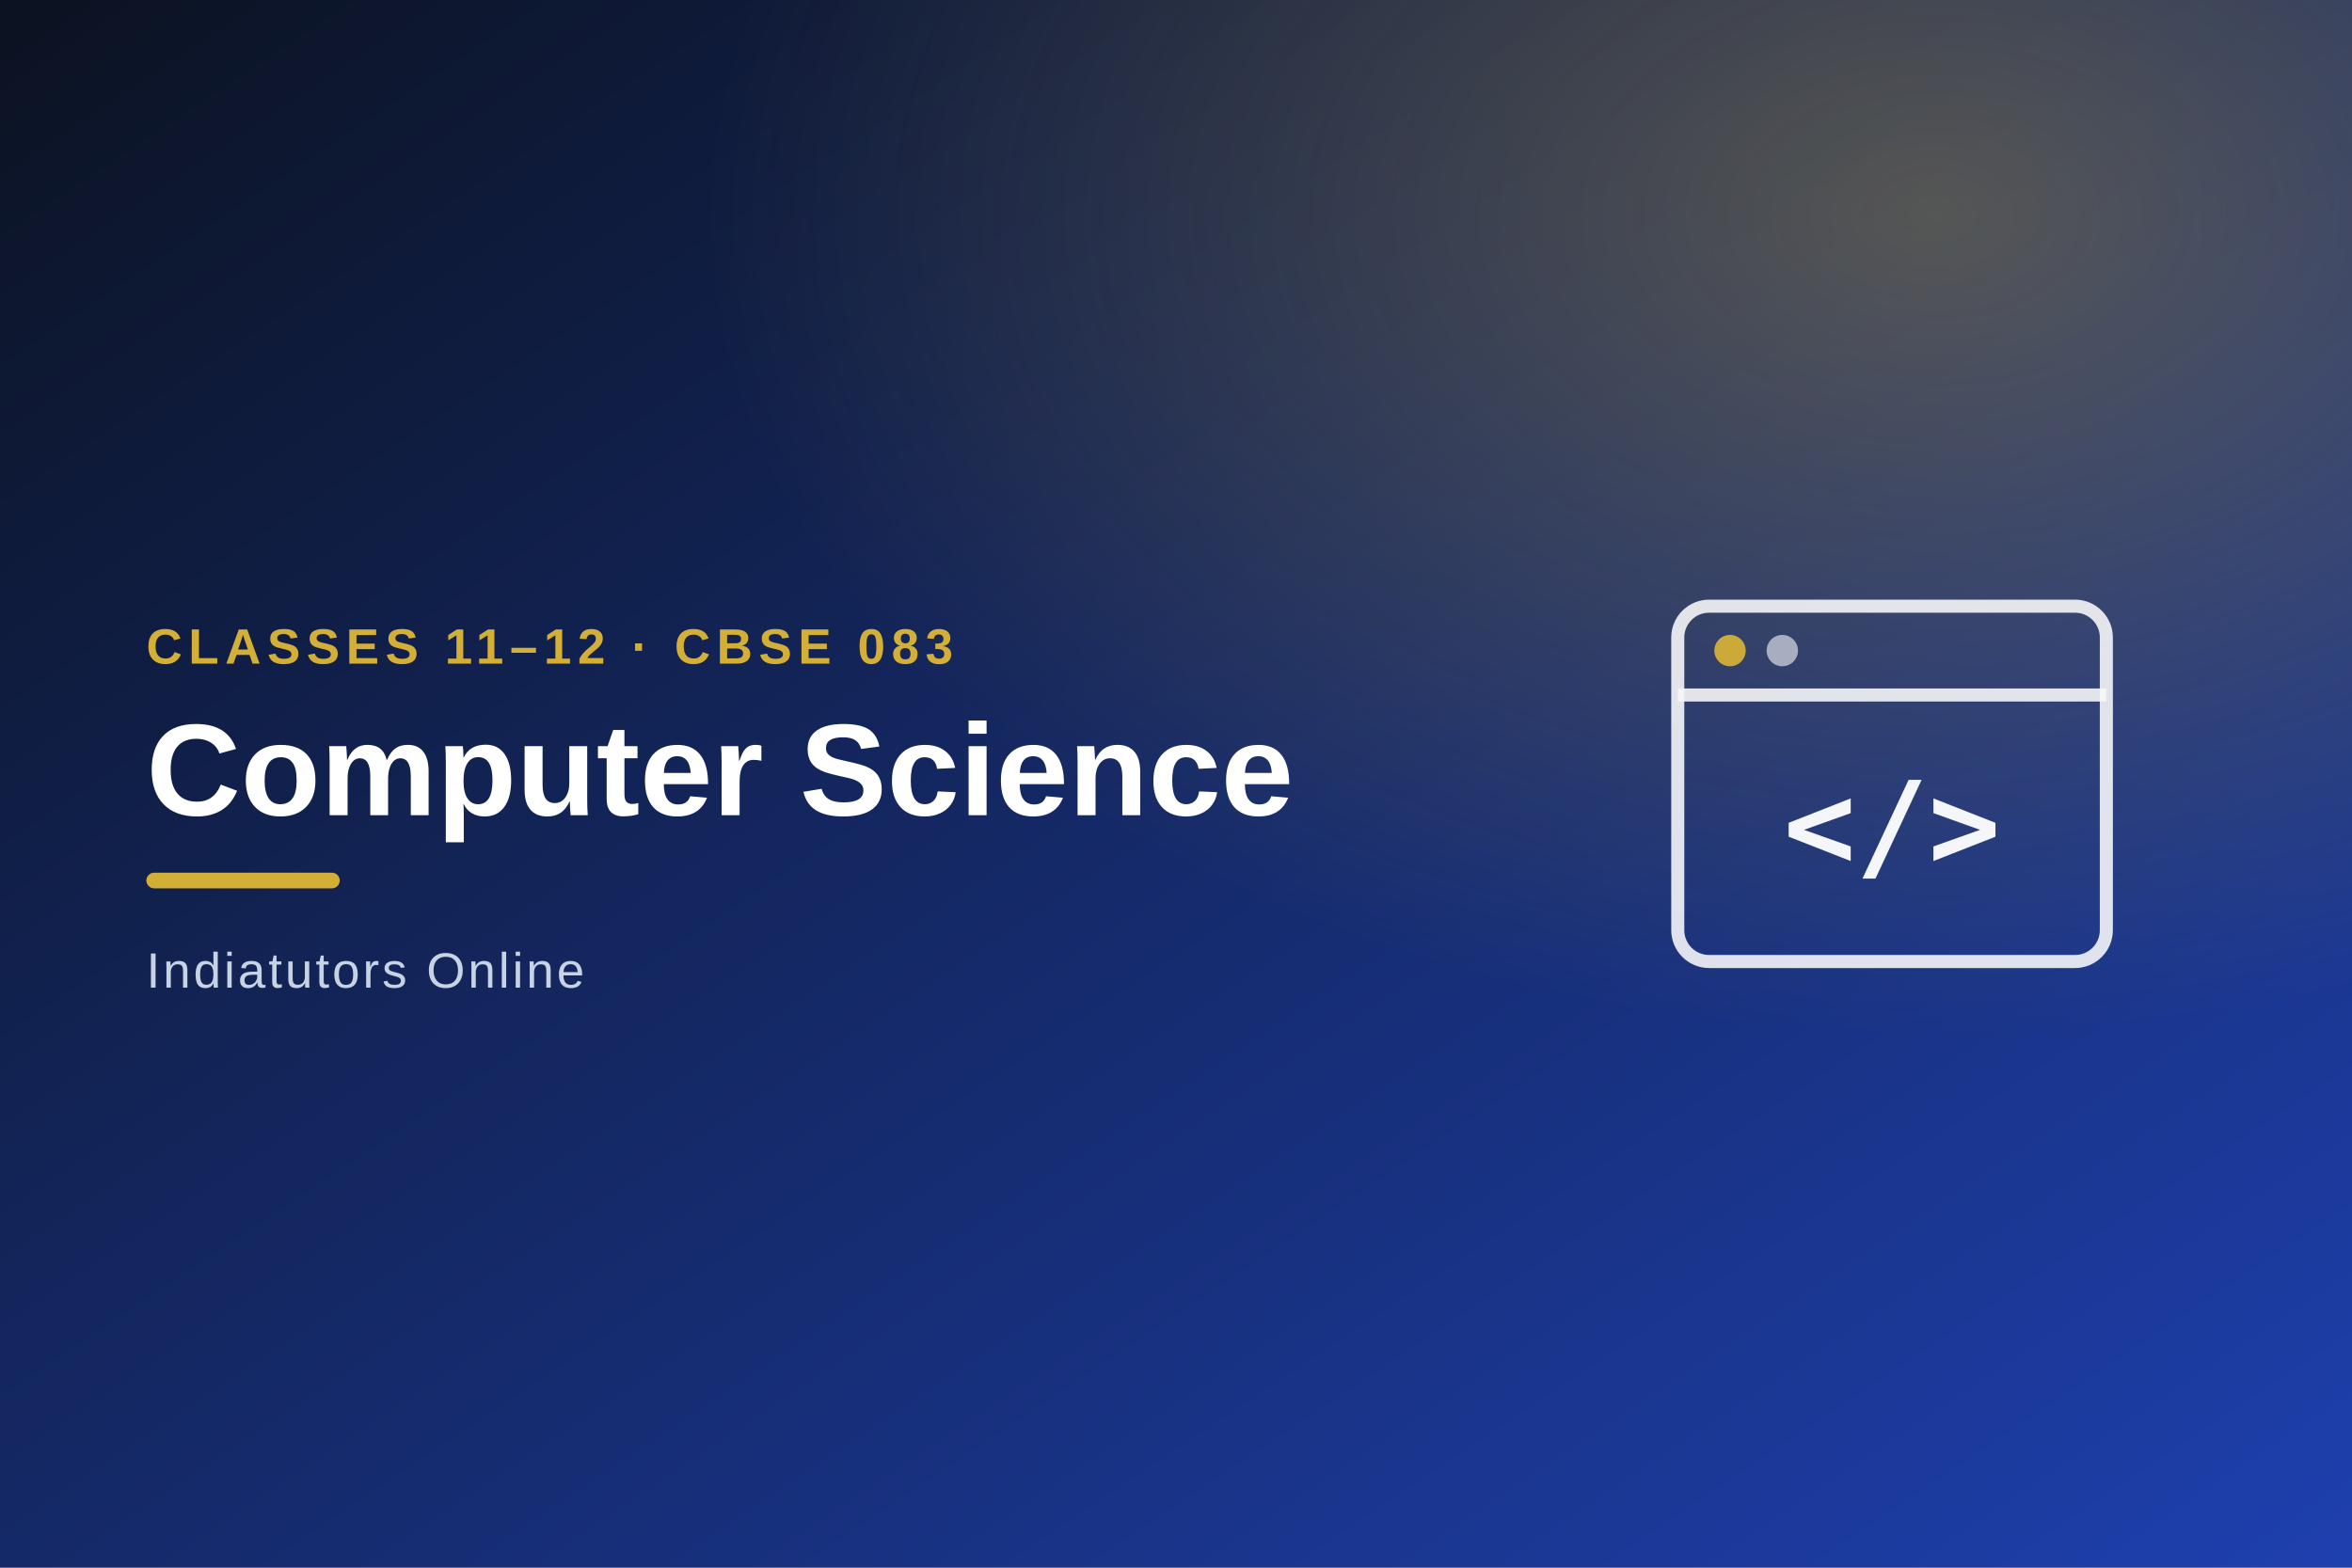
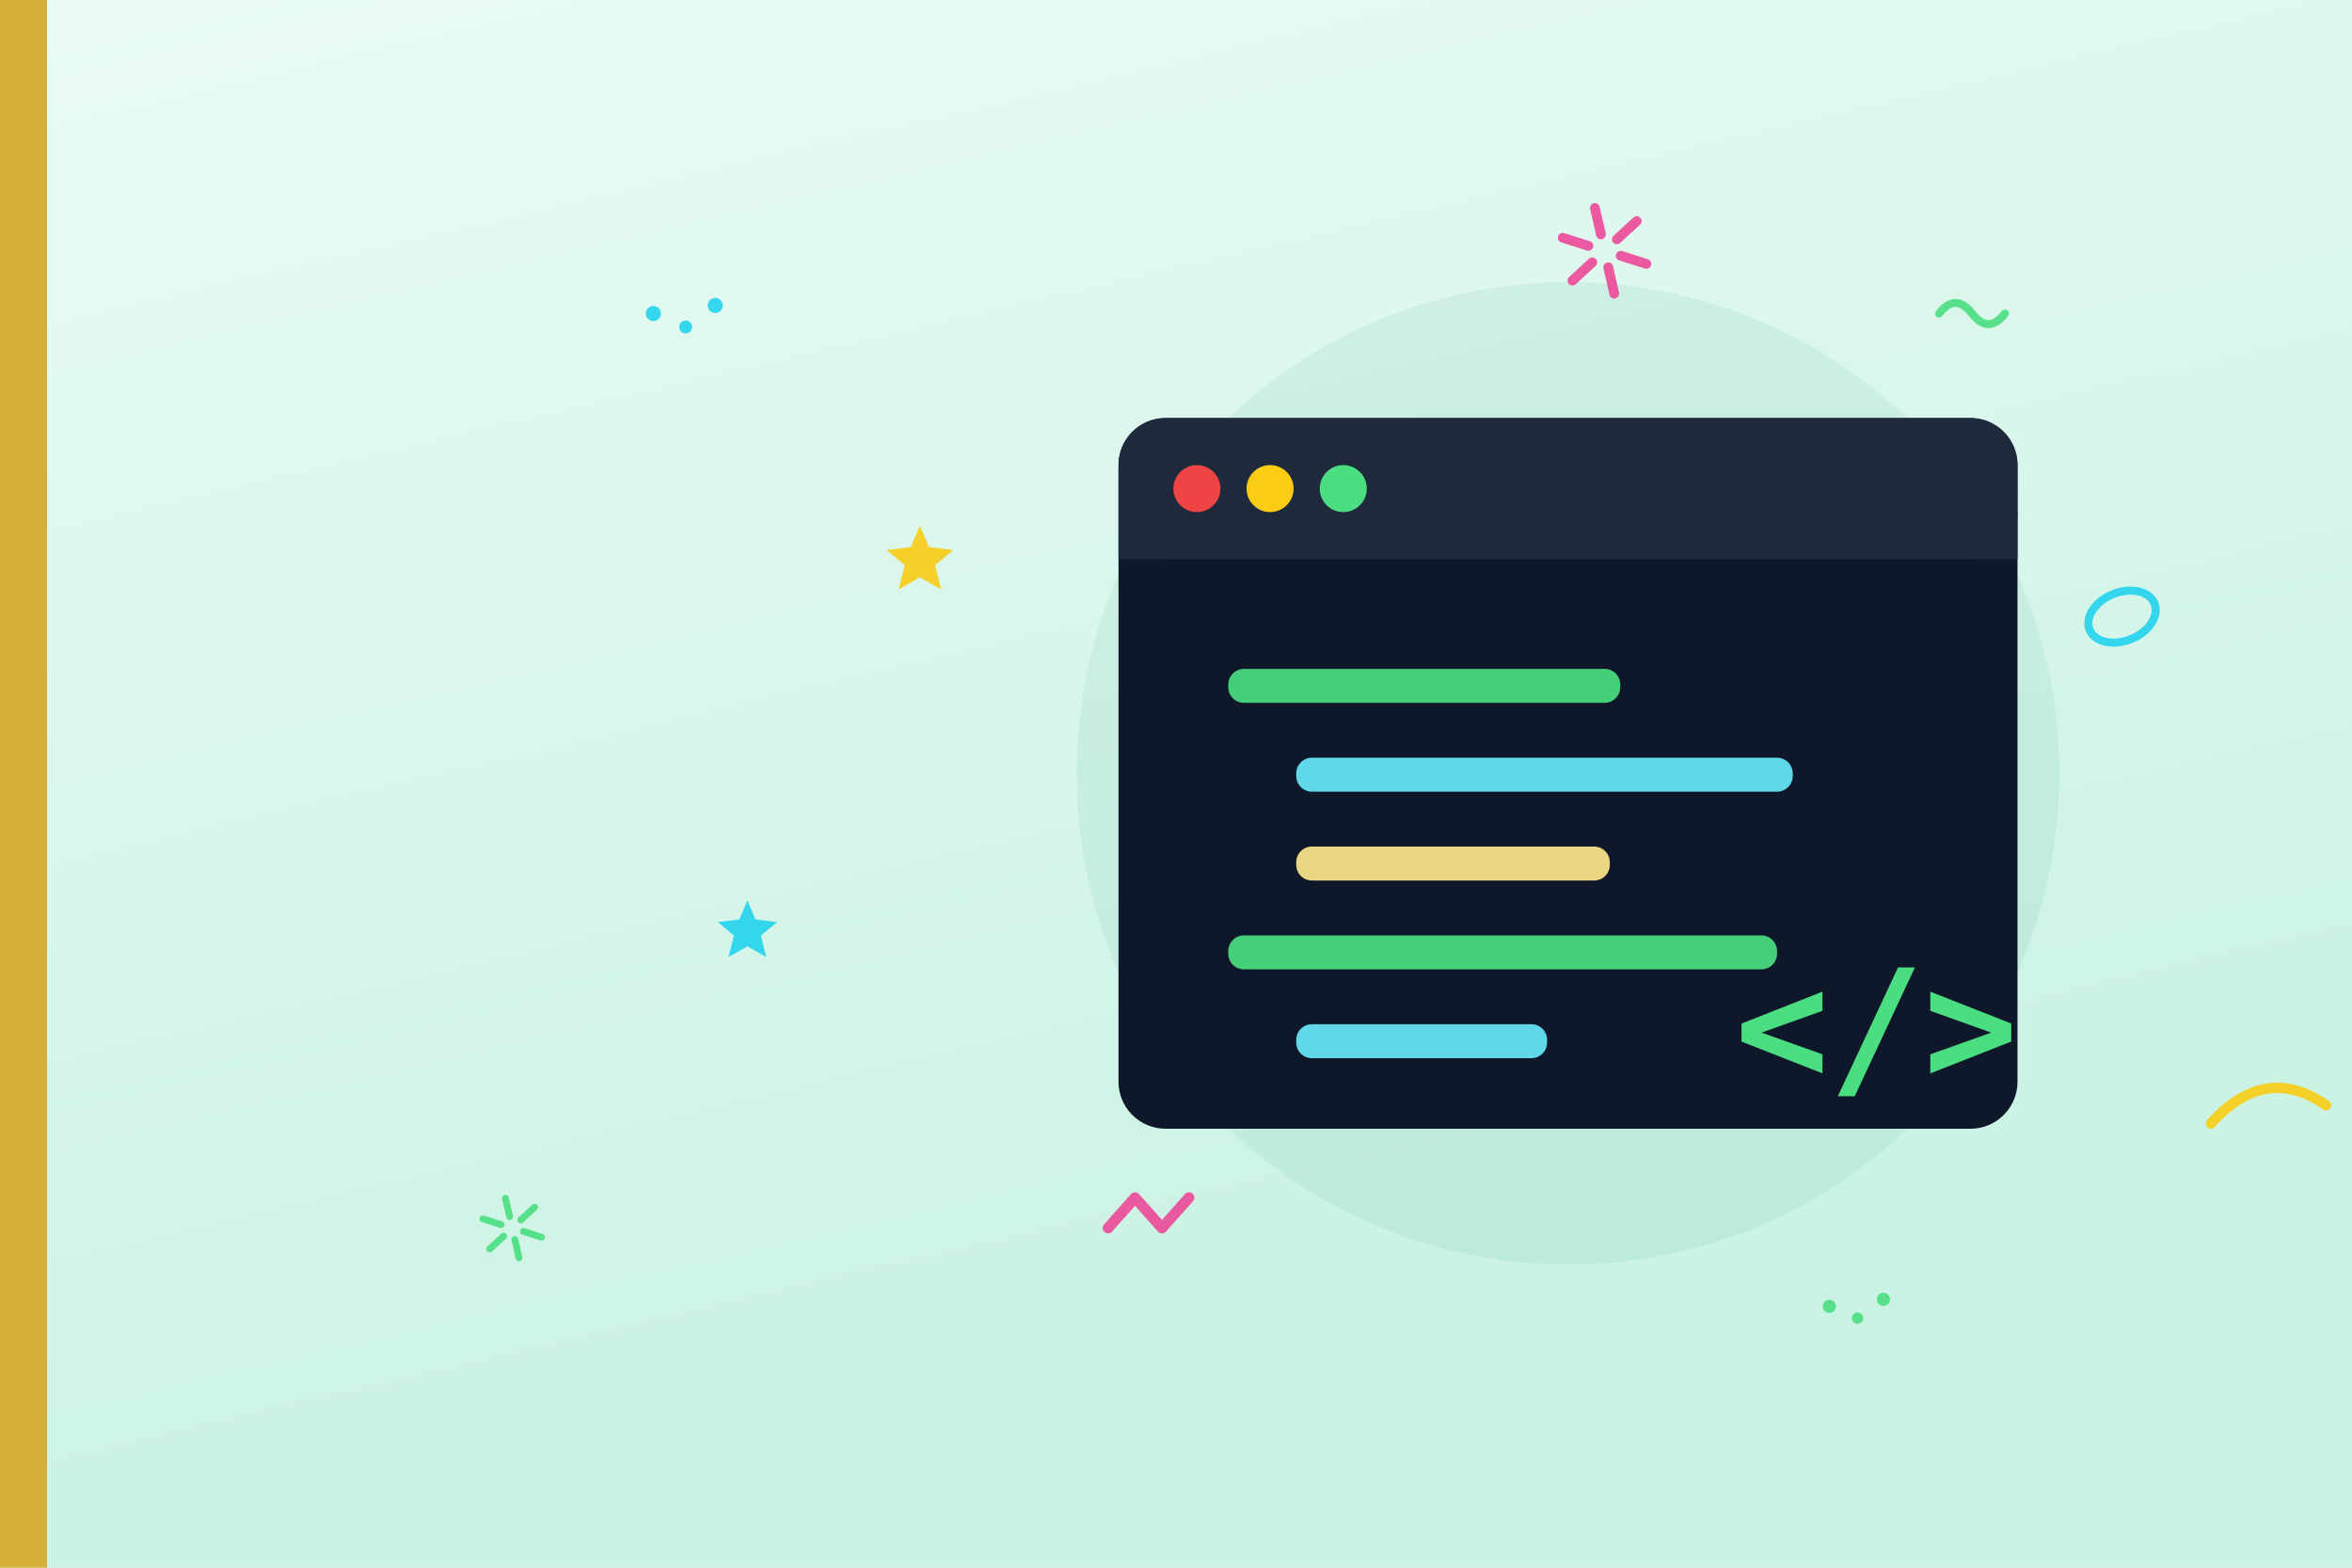
- <svg xmlns="http://www.w3.org/2000/svg" width="900" height="600" viewBox="0 0 900 600">
+ <svg xmlns="http://www.w3.org/2000/svg" width="900" height="600" viewBox="0 0 900 600" preserveAspectRatio="xMidYMid slice">
  <defs>
-     <linearGradient id="bg" x1="0" y1="0" x2="1" y2="1">
-       <stop offset="0%" stop-color="#0B1220" />
-       <stop offset="100%" stop-color="#1E40AF" />
+     <linearGradient id="bg" x1="0" y1="0" x2="0.35" y2="1">
+       <stop offset="0%" stop-color="#EAFBF4" />
+       <stop offset="100%" stop-color="#C8F2E2" />
    </linearGradient>
-     <radialGradient id="glow" cx="82%" cy="14%" r="52%">
-       <stop offset="0%" stop-color="#D4AF37" stop-opacity=".34" />
-       <stop offset="100%" stop-color="#D4AF37" stop-opacity="0" />
-     </radialGradient>
  </defs>
  <rect width="900" height="600" fill="url(#bg)" />
-   <rect width="900" height="600" fill="url(#glow)" />
-   <g transform="translate(604.0,180.0) scale(1.000)" opacity=".95">
-     <rect x="38" y="52" width="164" height="136" rx="12" fill="none" stroke="#fff" stroke-width="5" opacity=".9" />
-     <line x1="38" y1="86" x2="202" y2="86" stroke="#fff" stroke-width="5" opacity=".9" />
-     <circle cx="58" cy="69" r="6" fill="#D4AF37" />
-     <circle cx="78" cy="69" r="6" fill="#fff" opacity=".6" />
-     <text x="120" y="152" font-family="Consolas,monospace" font-size="46" fill="#fff" text-anchor="middle" font-weight="bold">&lt;/&gt;</text>
+   <g transform="translate(600 296)">
+     <circle r="188" fill="#047857" opacity=".07" />
+     <rect x="-172" y="-136" width="344" height="272" rx="18" fill="#0F172A" />
+     <rect x="-172" y="-136" width="344" height="54" rx="18" fill="#1E293B" />
+     <rect x="-172" y="-100" width="344" height="18" fill="#1E293B" />
+     <circle cx="-142" cy="-109" r="9" fill="#EF4444" />
+     <circle cx="-114" cy="-109" r="9" fill="#FACC15" />
+     <circle cx="-86" cy="-109" r="9" fill="#4ADE80" />
+     <rect x="-130" y="-40" width="150" height="13" rx="6" fill="#4ADE80" opacity=".92" />
+     <rect x="-104" y="-6" width="190" height="13" rx="6" fill="#67E8F9" opacity=".92" />
+     <rect x="-104" y="28" width="120" height="13" rx="6" fill="#FDE68A" opacity=".92" />
+     <rect x="-130" y="62" width="210" height="13" rx="6" fill="#4ADE80" opacity=".92" />
+     <rect x="-104" y="96" width="96" height="13" rx="6" fill="#67E8F9" opacity=".92" />
+     <text x="118" y="118" font-family="Consolas,monospace" font-size="60" fill="#4ADE80" text-anchor="middle" font-weight="bold">&lt;/&gt;</text>
  </g>
-   <g transform="translate(56.0,254.0)">
-     <text x="0" y="0" font-family="Segoe UI,Arial,sans-serif" font-size="19.0" fill="#D4AF37" letter-spacing="2.40" font-weight="600">CLASSES 11–12 · CBSE 083</text>
-     <text x="0" y="58.0" font-family="Segoe UI,Arial,sans-serif" font-size="50.0" fill="#ffffff" font-weight="700">Computer Science</text>
-     <rect x="0" y="80.0" width="74.0" height="6.0" rx="3" fill="#D4AF37" />
-     <text x="0" y="124.0" font-family="Segoe UI,Arial,sans-serif" font-size="19.0" fill="#c7d2e4" letter-spacing="1.10">Indiatutors Online</text>
+   <g>
+     <g opacity="0.9">
+       <line x1="200.3" y1="471.3" x2="207.2" y2="473.5" stroke="#4ADE80" stroke-width="2.61" stroke-linecap="round" />
+       <line x1="197.0" y1="474.4" x2="198.6" y2="481.4" stroke="#4ADE80" stroke-width="2.61" stroke-linecap="round" />
+       <line x1="192.7" y1="473.1" x2="187.4" y2="478.0" stroke="#4ADE80" stroke-width="2.61" stroke-linecap="round" />
+       <line x1="191.7" y1="468.7" x2="184.8" y2="466.5" stroke="#4ADE80" stroke-width="2.61" stroke-linecap="round" />
+       <line x1="195.0" y1="465.6" x2="193.4" y2="458.6" stroke="#4ADE80" stroke-width="2.61" stroke-linecap="round" />
+       <line x1="199.3" y1="466.9" x2="204.6" y2="462.0" stroke="#4ADE80" stroke-width="2.61" stroke-linecap="round" />
+     </g>
+     <g opacity="0.9">
+       <circle cx="250" cy="120" r="2.884" fill="#22D3EE" />
+       <circle cx="262.36" cy="125.15" r="2.472" fill="#22D3EE" />
+       <circle cx="273.69" cy="116.91" r="2.884" fill="#22D3EE" />
+     </g>
+     <path d="M352 201.24 l 3.48 8.12 l 9.28 1.16 l -6.96 5.8 l 2.32 9.28 l -8.12 -4.64 l -8.12 4.64 l 2.32 -9.28 l -6.96 -5.8 l 9.28 -1.16 z" fill="#FACC15" opacity="0.9" />
+     <path d="M424 470 l 10.32 -11.61 l 10.32 11.61 l 10.32 -11.61" fill="none" stroke="#EC4899" stroke-width="4.128" stroke-linecap="round" stroke-linejoin="round" opacity="0.9" />
+     <path d="M742 120 q 6.3 -8.1 12.6 0 t 12.6 0" fill="none" stroke="#4ADE80" stroke-width="3.06" stroke-linecap="round" opacity="0.9" />
+     <ellipse cx="812" cy="236" rx="13.39" ry="9.27" fill="none" stroke="#22D3EE" stroke-width="3.09" transform="rotate(-22 812 236)" opacity="0.9" />
+     <path d="M846 430 q 20.88 -23.2 44.08 -6.96" fill="none" stroke="#FACC15" stroke-width="3.944" stroke-linecap="round" opacity="0.9" />
+     <g opacity="0.9">
+       <line x1="620.2" y1="97.9" x2="630.0" y2="101.0" stroke="#EC4899" stroke-width="3.741" stroke-linecap="round" />
+       <line x1="615.4" y1="102.3" x2="617.7" y2="112.4" stroke="#EC4899" stroke-width="3.741" stroke-linecap="round" />
+       <line x1="609.3" y1="100.4" x2="601.7" y2="107.4" stroke="#EC4899" stroke-width="3.741" stroke-linecap="round" />
+       <line x1="607.8" y1="94.1" x2="598.0" y2="91.0" stroke="#EC4899" stroke-width="3.741" stroke-linecap="round" />
+       <line x1="612.6" y1="89.7" x2="610.3" y2="79.6" stroke="#EC4899" stroke-width="3.741" stroke-linecap="round" />
+       <line x1="618.7" y1="91.6" x2="626.3" y2="84.6" stroke="#EC4899" stroke-width="3.741" stroke-linecap="round" />
+     </g>
+     <g opacity="0.9">
+       <circle cx="700" cy="500" r="2.52" fill="#4ADE80" />
+       <circle cx="710.8" cy="504.5" r="2.16" fill="#4ADE80" />
+       <circle cx="720.7" cy="497.3" r="2.52" fill="#4ADE80" />
+     </g>
+     <path d="M286 344.67 l 3.09 7.21 l 8.24 1.03 l -6.18 5.15 l 2.06 8.24 l -7.21 -4.12 l -7.21 4.12 l 2.06 -8.24 l -6.18 -5.15 l 8.24 -1.03 z" fill="#22D3EE" opacity="0.9" />
  </g>
+   <rect x="0" y="0" width="18" height="600" fill="#D4AF37" />
</svg>
